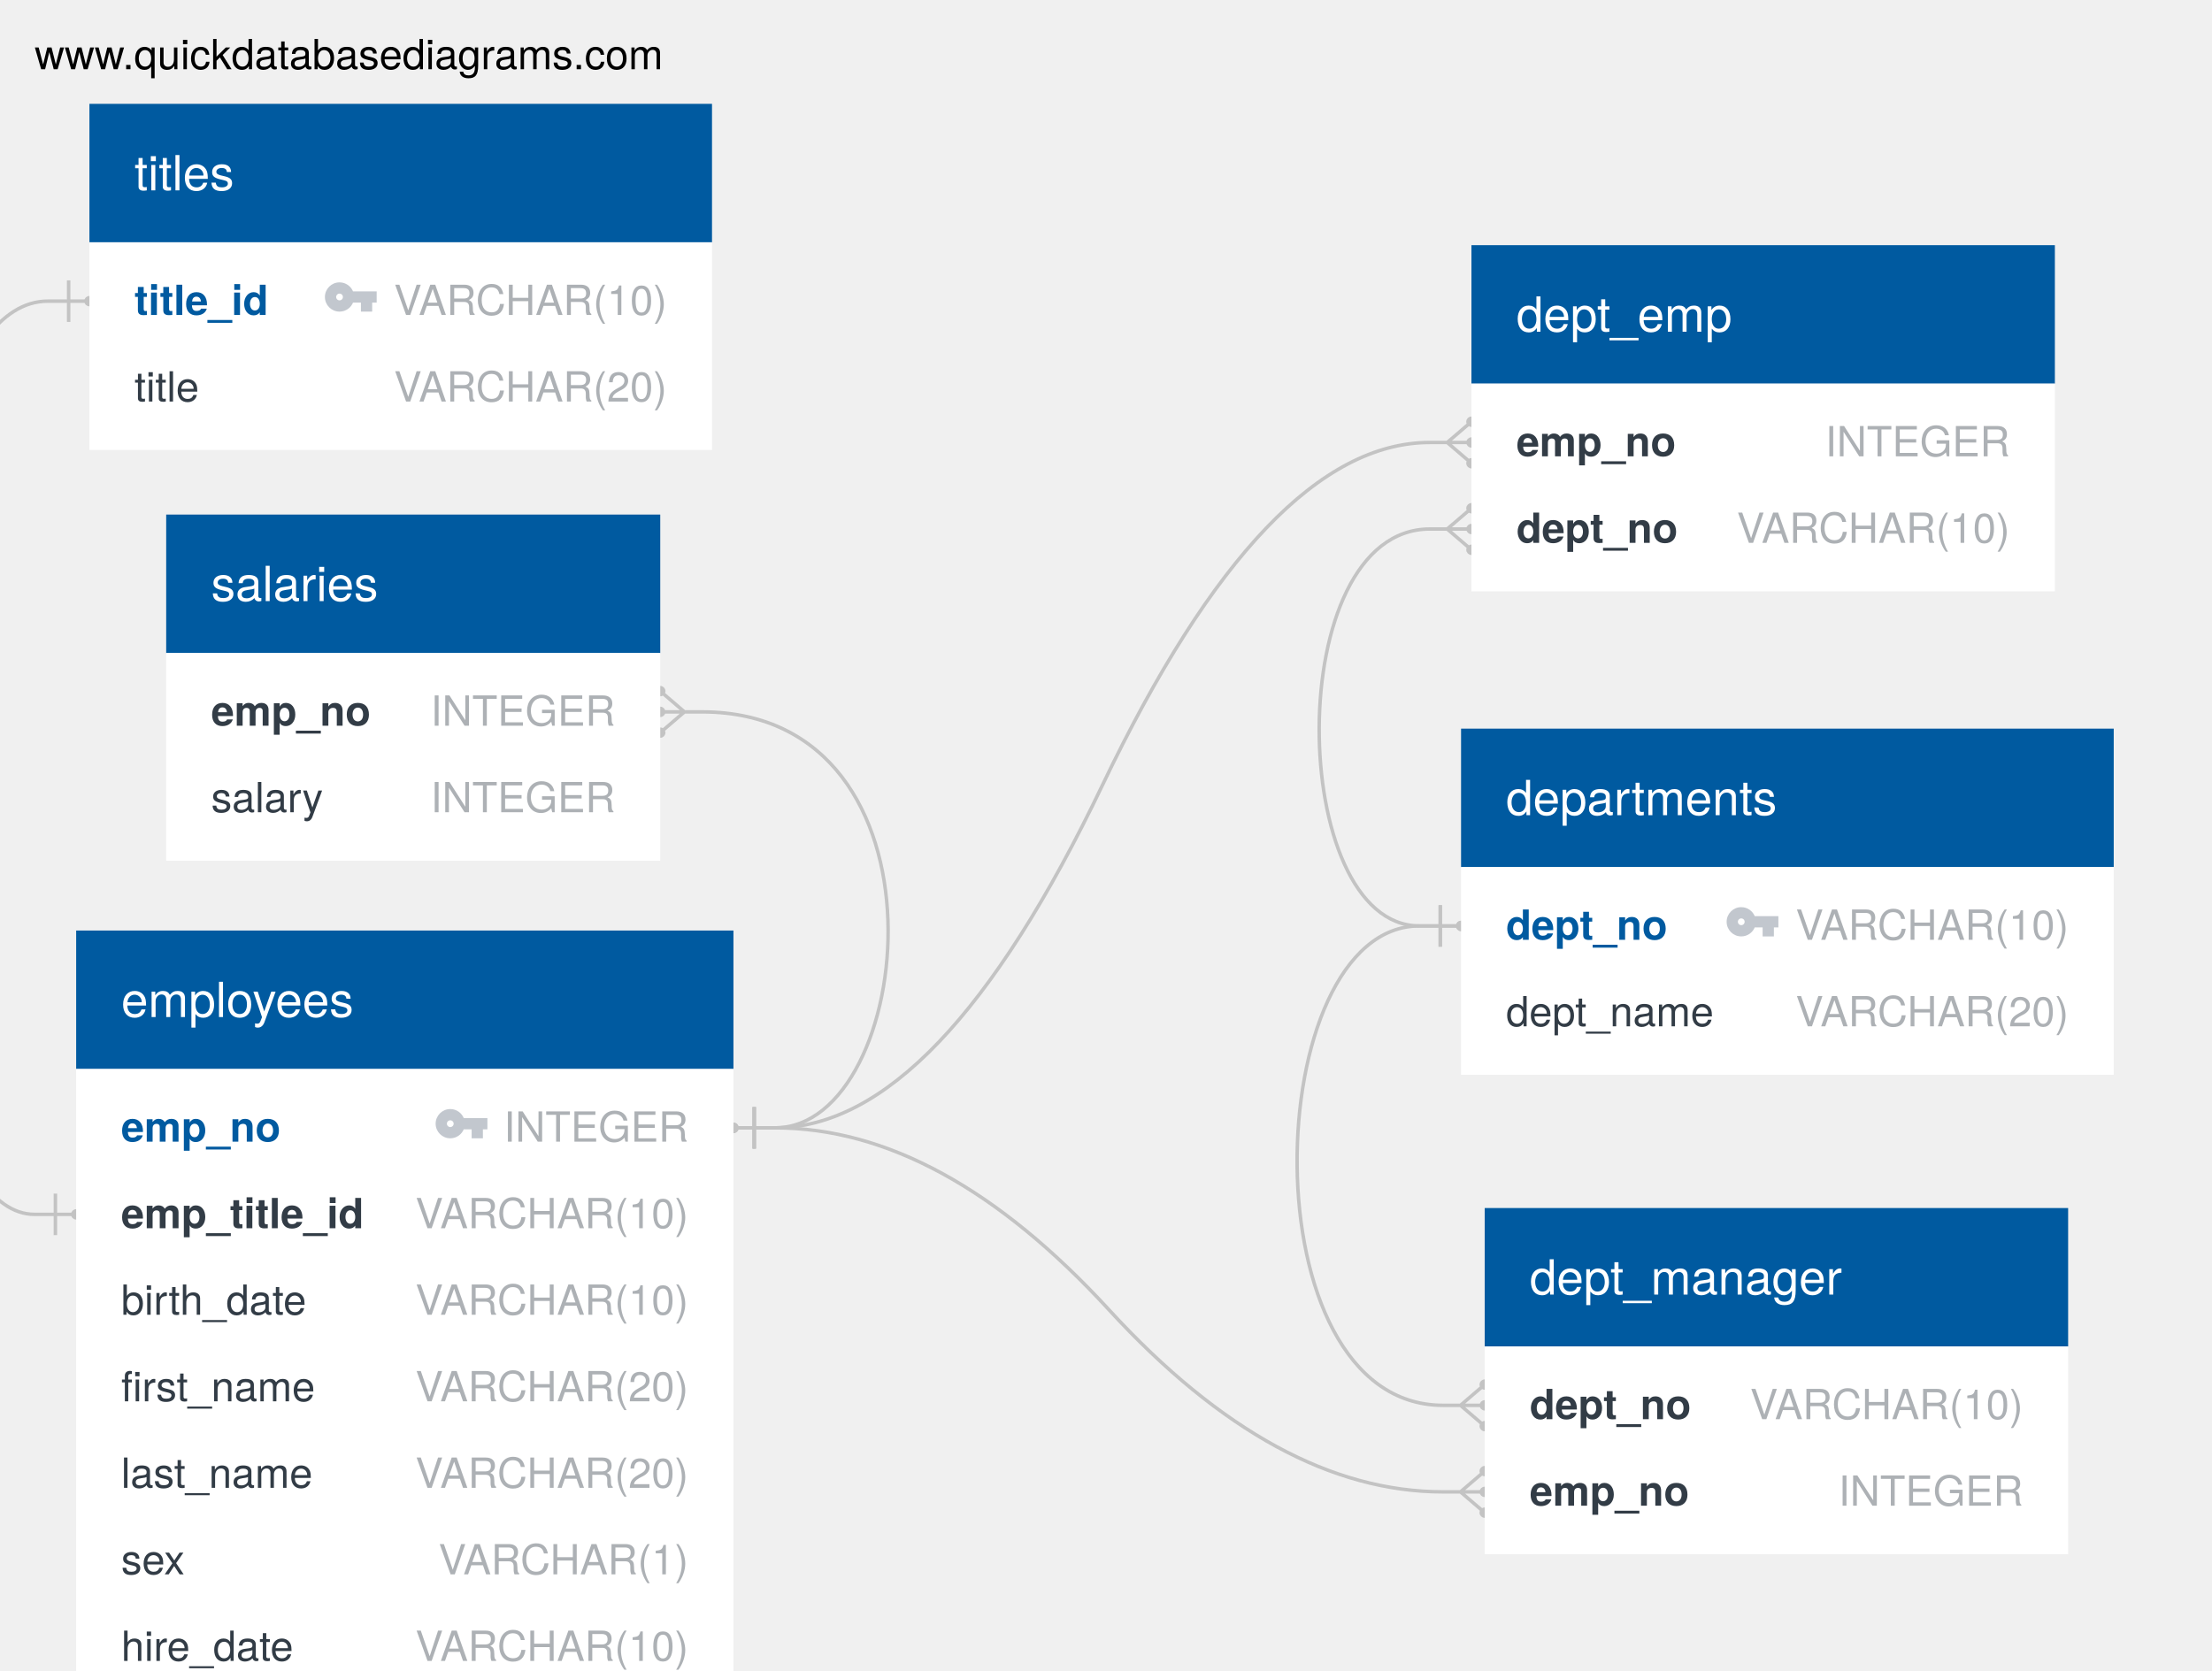
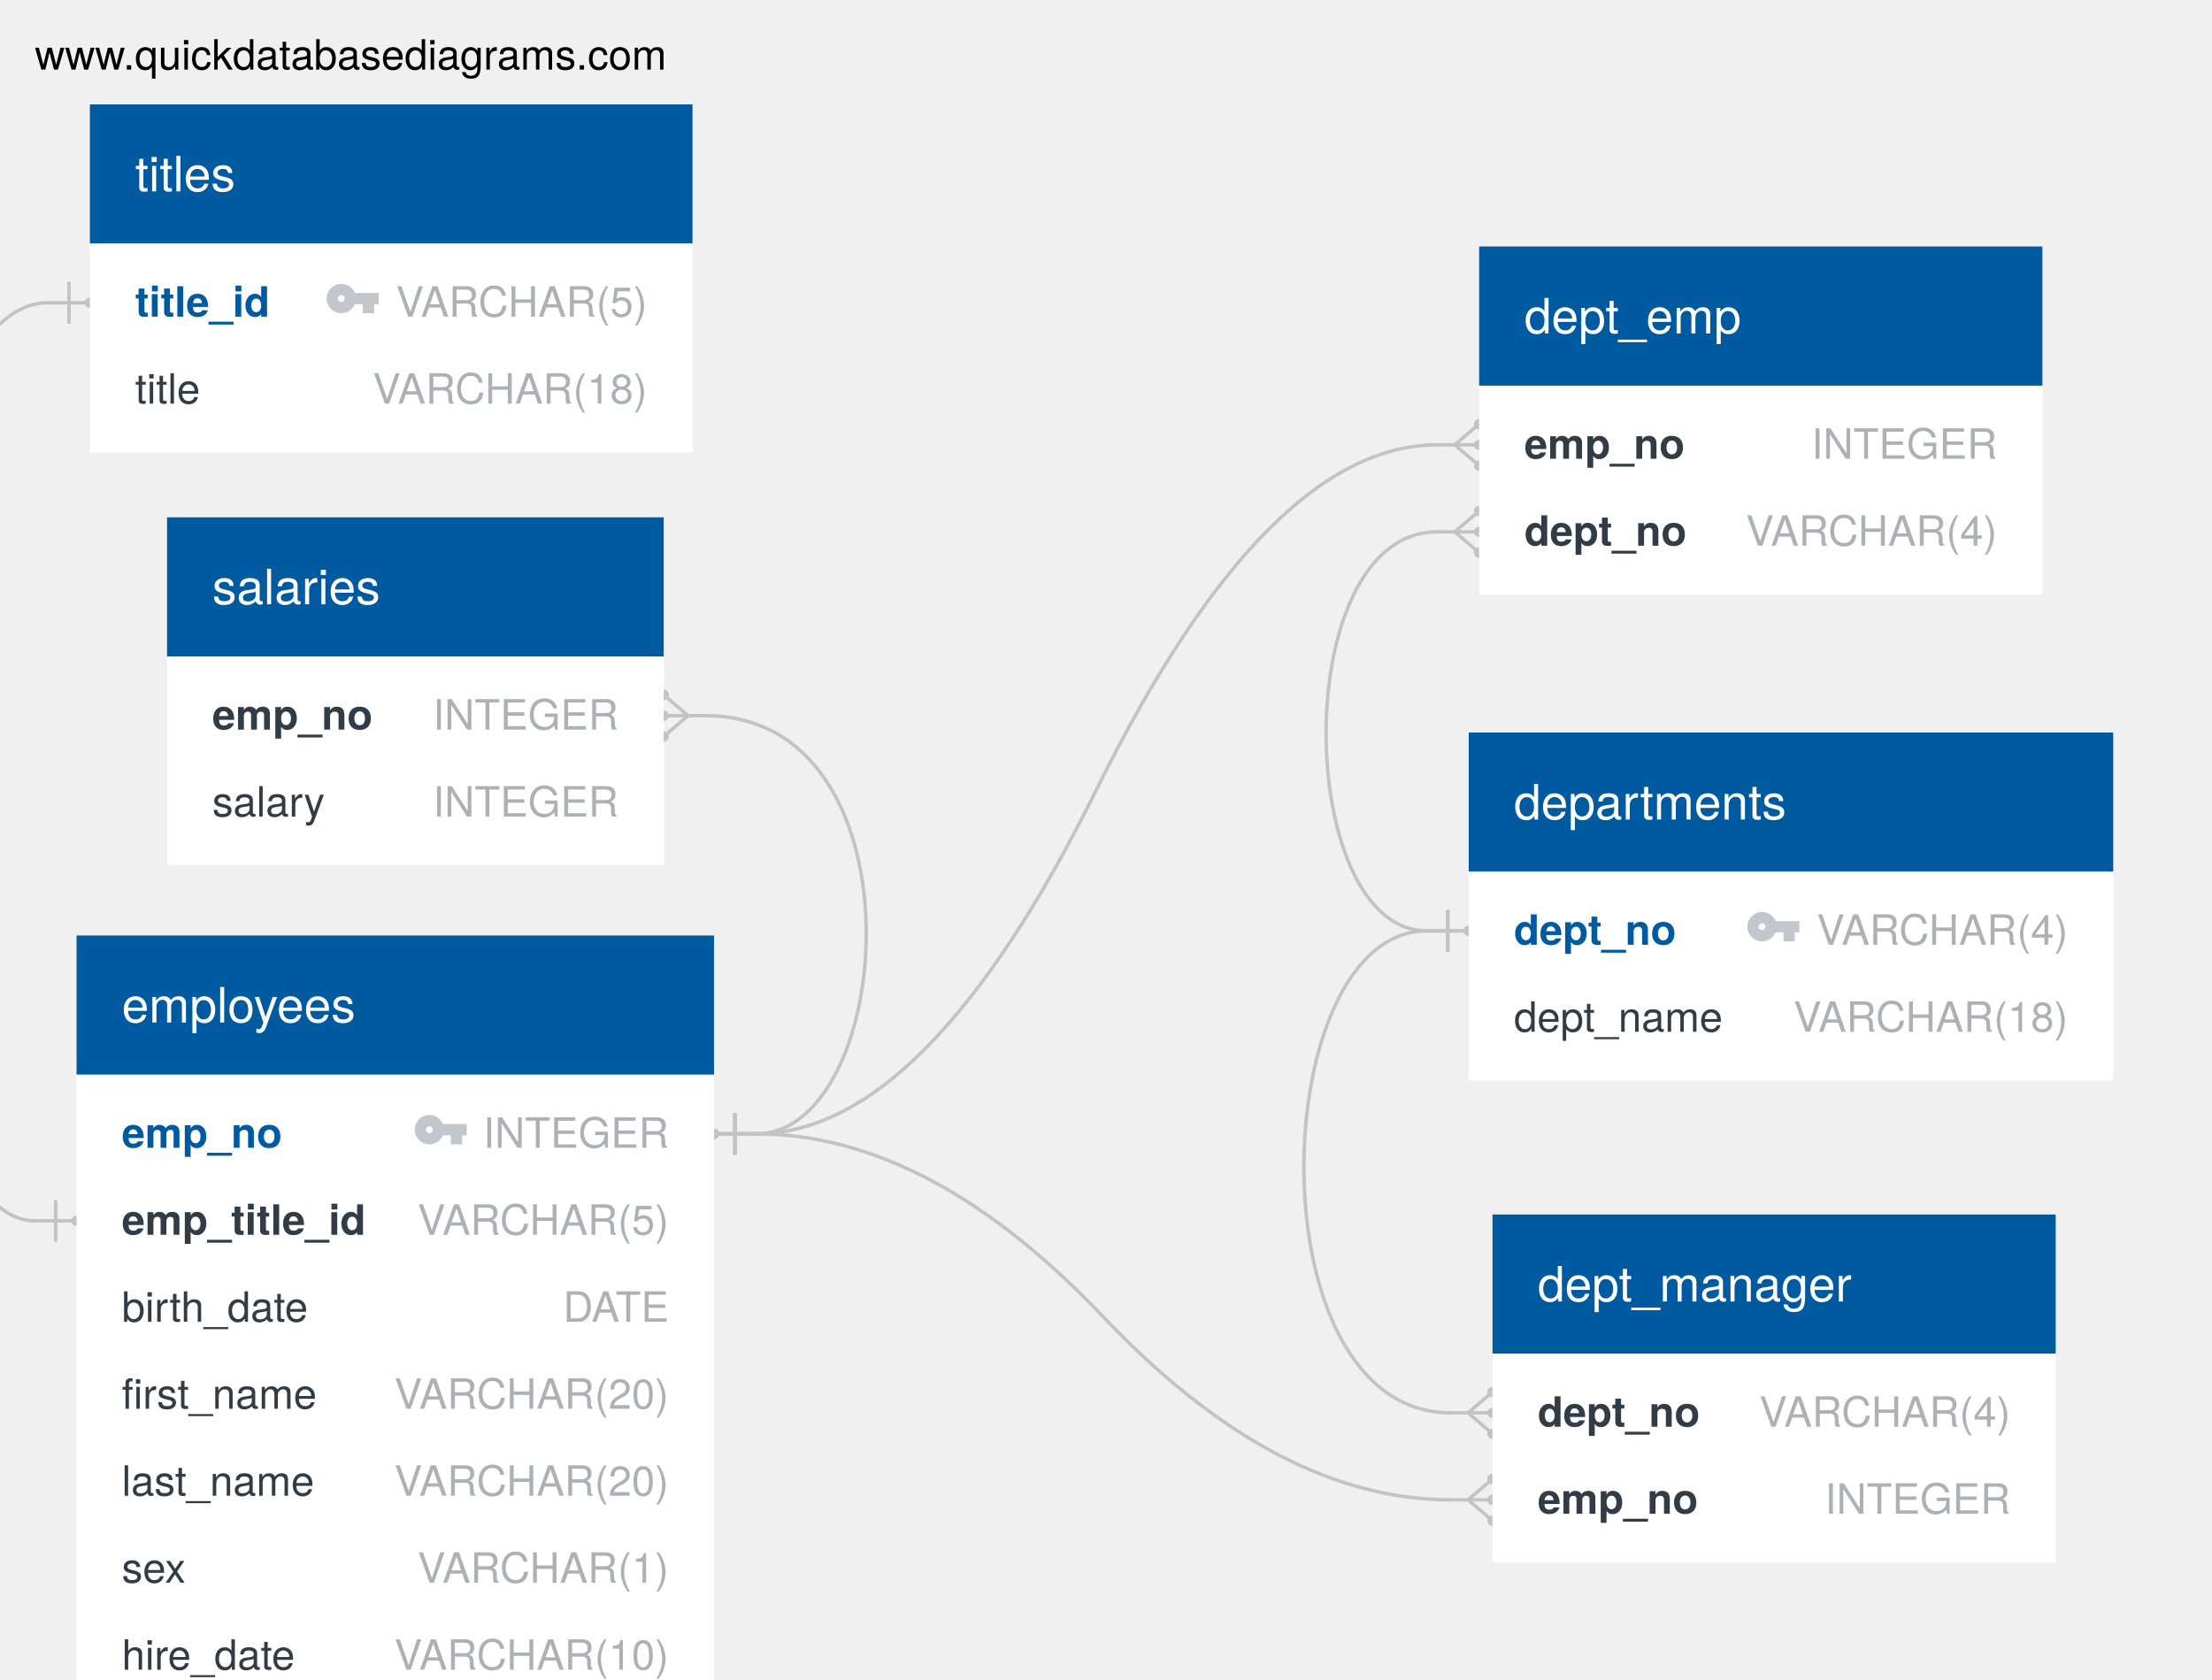
<svg xmlns="http://www.w3.org/2000/svg" class="diagram-root" style="background: #f5f6f6">
  <style>.diagram-root { font-family: "Helvetica Neue", sans-serif; font-size: 12px; } .t { overflow: visible; } .t-bg { y: 40; fill: #fff;   } .th { fill: #005aa0;   } .tht { fill: #fff; font-size: 14px;  } .tf { fill: #323c46; overflow: visible; } .tf.pk { fill: #005aa0; font-weight: bold; } .tf.fk { font-weight: bold; } .ty { fill: #adb1b5; font-weight: normal; text-anchor: end; } .r { fill: transparent; stroke: #c3c3c3; stroke-width: 1; } .l { stroke: 1; } .i { fill: #c2c7ce; stroke: #c2c7ce; } .i.ix { fill: #afb3b6; stroke: #000; } .fa { fill: transparent; overflow: visible; } .fa .bg.hover { fill: #f7f7f7; } .c { cy: 12; r: 4; stroke: #d2d2dc; fill: #d2d2dc; } .hr { fill: transparent; stroke: #323c46; stroke-opacity: 0.035; stroke-width: 13; } .dc { stroke: #fa5a3c; fill: #fa5a3c; } .x { stroke: white; stroke-width: 1; } .hl .th { fill: #1b9bff; } .hl .tht {  } .fhl .bg { fill: #e7f4ff; } .fhls .bg {  } .r.hl { stroke: #1b9bff; } .dim { opacity: 0.25; }</style>
  <g class="drawing-wrapper" transform="translate(66.5, 77.5) scale(1,1)">
    <g class="rs">
      <path d="M -44.5 273.33 m -1, 0 a 1,1 0 1,0 2,0 a 1,1 0 1,0 -2,0 M -44.5 273.33 m -0.5, 0 a 0.5,0.5 0 1,0 1,0 a 0.5,0.5 0 1,0 -1,0  M-44.5 273.33 L-44.5 273.33 -56.5 273.33 M-50.5 279.33 L-50.5 279.33 -50.5 267.33 M-56.5 273.33 C -106.5 273.33, -108.798 9.5, -52.67 9.5 M -40.67 9.5 m -1, 0 a 1,1 0 1,0 2,0 a 1,1 0 1,0 -2,0 M -40.67 9.5 m -0.5, 0 a 0.5,0.5 0 1,0 1,0 a 0.5,0.5 0 1,0 -1,0  M-40.67 9.5 L-40.67 9.5 -52.67 9.5 M-46.67 15.5 L-46.67 15.5 -46.67 3.5" id="h1537058300" class="r" />
      <path d="M 362.33 328.5 m -1, 0 a 1,1 0 1,0 2,0 a 1,1 0 1,0 -2,0 M 362.33 328.5 m -0.5, 0 a 0.5,0.5 0 1,0 1,0 a 0.5,0.5 0 1,0 -1,0  M362.33 328.5 L362.33 328.5 350.33 328.5 M 362.33 334.5 m -1, 0 a 1,1 0 1,0 2,0 a 1,1 0 1,0 -2,0 M 362.33 334.5 m -0.5, 0 a 0.5,0.5 0 1,0 1,0 a 0.5,0.5 0 1,0 -1,0  M362.33 334.5 L362.33 334.5 355.33 328.5 362.33 322.5 M 362.33 322.5 m -1, 0 a 1,1 0 1,0 2,0 a 1,1 0 1,0 -2,0 M 362.33 322.5 m -0.5, 0 a 0.5,0.5 0 1,0 1,0 a 0.5,0.5 0 1,0 -1,0  M350.33 328.5 C 293.179 328.5, 297.277 190, 343.5 190 M 355.5 190 m -1, 0 a 1,1 0 1,0 2,0 a 1,1 0 1,0 -2,0 M 355.5 190 m -0.5, 0 a 0.5,0.5 0 1,0 1,0 a 0.5,0.5 0 1,0 -1,0  M355.5 190 L355.5 190 343.5 190 M349.5 196 L349.5 196 349.5 184" id="h1397587031" class="r" />
-       <path d="M 362.33 353.5 m -1, 0 a 1,1 0 1,0 2,0 a 1,1 0 1,0 -2,0 M 362.33 353.5 m -0.5, 0 a 0.5,0.5 0 1,0 1,0 a 0.5,0.5 0 1,0 -1,0  M362.33 353.5 L362.33 353.5 350.33 353.5 M 362.33 359.5 m -1, 0 a 1,1 0 1,0 2,0 a 1,1 0 1,0 -2,0 M 362.33 359.5 m -0.5, 0 a 0.5,0.5 0 1,0 1,0 a 0.5,0.5 0 1,0 -1,0  M362.33 359.5 L362.33 359.5 355.33 353.5 362.33 347.5 M 362.33 347.5 m -1, 0 a 1,1 0 1,0 2,0 a 1,1 0 1,0 -2,0 M 362.33 347.5 m -0.5, 0 a 0.5,0.5 0 1,0 1,0 a 0.5,0.5 0 1,0 -1,0  M350.33 353.5 Q 302.08 353.5, 253.83 300.92 T 157.34 248.33 M 145.34 248.33 m -1, 0 a 1,1 0 1,0 2,0 a 1,1 0 1,0 -2,0 M 145.34 248.33 m -0.5, 0 a 0.5,0.5 0 1,0 1,0 a 0.5,0.5 0 1,0 -1,0  M145.34 248.33 L145.34 248.33 157.34 248.33 M151.34 254.33 L151.34 254.33 151.34 242.33" id="h2286254435" class="r" />
-       <path d="M 358.5 50.33 m -1, 0 a 1,1 0 1,0 2,0 a 1,1 0 1,0 -2,0 M 358.5 50.33 m -0.5, 0 a 0.5,0.5 0 1,0 1,0 a 0.5,0.5 0 1,0 -1,0  M358.5 50.33 L358.5 50.33 346.5 50.33 M 358.5 56.33 m -1, 0 a 1,1 0 1,0 2,0 a 1,1 0 1,0 -2,0 M 358.5 56.33 m -0.5, 0 a 0.5,0.5 0 1,0 1,0 a 0.5,0.5 0 1,0 -1,0  M358.5 56.33 L358.5 56.33 351.5 50.33 358.5 44.33 M 358.5 44.33 m -1, 0 a 1,1 0 1,0 2,0 a 1,1 0 1,0 -2,0 M 358.5 44.33 m -0.5, 0 a 0.5,0.5 0 1,0 1,0 a 0.5,0.5 0 1,0 -1,0  M346.5 50.33 Q 299.21 50.33, 251.92 149.33 T 157.34 248.33 M 145.34 248.33 m -1, 0 a 1,1 0 1,0 2,0 a 1,1 0 1,0 -2,0 M 145.34 248.33 m -0.5, 0 a 0.5,0.5 0 1,0 1,0 a 0.5,0.5 0 1,0 -1,0  M145.34 248.33 L145.34 248.33 157.34 248.33 M151.34 254.33 L151.34 254.33 151.34 242.33" id="h1139284389" class="r" />
+       <path d="M 362.33 353.5 m -1, 0 a 1,1 0 1,0 2,0 a 1,1 0 1,0 -2,0 M 362.33 353.5 m -0.5, 0 a 0.5,0.5 0 1,0 1,0 a 0.5,0.5 0 1,0 -1,0  M362.33 353.5 L362.33 353.5 350.33 353.5 M 362.33 359.5 m -1, 0 a 1,1 0 1,0 2,0 a 1,1 0 1,0 -2,0 M 362.33 359.5 m -0.5, 0 a 0.5,0.5 0 1,0 1,0 a 0.5,0.5 0 1,0 -1,0  M362.33 359.5 L362.33 359.5 355.33 353.5 362.33 347.5 M 362.33 347.5 m -1, 0 a 1,1 0 1,0 2,0 a 1,1 0 1,0 -2,0 M 362.33 347.5 m -0.5, 0 a 0.5,0.5 0 1,0 1,0 a 0.5,0.5 0 1,0 -1,0  M350.33 353.5 Q 300.41 353.5, 250.5 300.92 T 150.66 248.33 M 138.66 248.33 m -1, 0 a 1,1 0 1,0 2,0 a 1,1 0 1,0 -2,0 M 138.66 248.33 m -0.5, 0 a 0.5,0.5 0 1,0 1,0 a 0.5,0.5 0 1,0 -1,0  M138.66 248.33 L138.66 248.33 150.66 248.33 M144.66 254.33 L144.66 254.33 144.66 242.33" id="h2286254435" class="r" />
+       <path d="M 358.5 50.33 m -1, 0 a 1,1 0 1,0 2,0 a 1,1 0 1,0 -2,0 M 358.5 50.33 m -0.5, 0 a 0.5,0.5 0 1,0 1,0 a 0.5,0.5 0 1,0 -1,0  M358.5 50.33 L358.5 50.33 346.5 50.33 M 358.5 56.33 m -1, 0 a 1,1 0 1,0 2,0 a 1,1 0 1,0 -2,0 M 358.5 56.33 m -0.5, 0 a 0.5,0.5 0 1,0 1,0 a 0.5,0.5 0 1,0 -1,0  M358.5 56.33 L358.5 56.33 351.5 50.33 358.5 44.33 M 358.5 44.33 m -1, 0 a 1,1 0 1,0 2,0 a 1,1 0 1,0 -2,0 M 358.5 44.33 m -0.5, 0 a 0.5,0.5 0 1,0 1,0 a 0.5,0.5 0 1,0 -1,0  M346.5 50.33 Q 297.54 50.33, 248.58 149.33 T 150.66 248.33 M 138.66 248.33 m -1, 0 a 1,1 0 1,0 2,0 a 1,1 0 1,0 -2,0 M 138.66 248.33 m -0.5, 0 a 0.5,0.5 0 1,0 1,0 a 0.5,0.5 0 1,0 -1,0  M138.66 248.33 L138.66 248.33 150.66 248.33 M144.66 254.33 L144.66 254.33 144.66 242.33" id="h1139284389" class="r" />
      <path d="M 358.5 75.33 m -1, 0 a 1,1 0 1,0 2,0 a 1,1 0 1,0 -2,0 M 358.5 75.33 m -0.5, 0 a 0.5,0.5 0 1,0 1,0 a 0.5,0.5 0 1,0 -1,0  M358.5 75.33 L358.5 75.33 346.5 75.33 M 358.5 81.33 m -1, 0 a 1,1 0 1,0 2,0 a 1,1 0 1,0 -2,0 M 358.5 81.33 m -0.5, 0 a 0.5,0.5 0 1,0 1,0 a 0.5,0.5 0 1,0 -1,0  M358.5 81.33 L358.5 81.33 351.5 75.33 358.5 69.33 M 358.5 69.33 m -1, 0 a 1,1 0 1,0 2,0 a 1,1 0 1,0 -2,0 M 358.5 69.33 m -0.5, 0 a 0.5,0.5 0 1,0 1,0 a 0.5,0.5 0 1,0 -1,0  M346.5 75.33 C 303.464 75.33, 305.264 190, 343.5 190 M 355.5 190 m -1, 0 a 1,1 0 1,0 2,0 a 1,1 0 1,0 -2,0 M 355.5 190 m -0.5, 0 a 0.5,0.5 0 1,0 1,0 a 0.5,0.5 0 1,0 -1,0  M355.5 190 L355.5 190 343.5 190 M349.5 196 L349.5 196 349.5 184" id="h1607168654" class="r" />
-       <path d="M 124.2 128.16 m -1, 0 a 1,1 0 1,0 2,0 a 1,1 0 1,0 -2,0 M 124.2 128.16 m -0.5, 0 a 0.5,0.5 0 1,0 1,0 a 0.5,0.5 0 1,0 -1,0  M124.2 128.16 L124.2 128.16 136.2 128.16 M 124.2 134.16 m -1, 0 a 1,1 0 1,0 2,0 a 1,1 0 1,0 -2,0 M 124.2 134.16 m -0.5, 0 a 0.5,0.5 0 1,0 1,0 a 0.5,0.5 0 1,0 -1,0  M124.2 134.16 L124.2 134.16 131.2 128.16 124.2 122.16 M 124.2 122.16 m -1, 0 a 1,1 0 1,0 2,0 a 1,1 0 1,0 -2,0 M 124.2 122.16 m -0.5, 0 a 0.5,0.5 0 1,0 1,0 a 0.5,0.5 0 1,0 -1,0  M136.2 128.16 C 210.696 128.16, 198.012 248.33, 157.34 248.33 M 145.34 248.33 m -1, 0 a 1,1 0 1,0 2,0 a 1,1 0 1,0 -2,0 M 145.34 248.33 m -0.5, 0 a 0.5,0.5 0 1,0 1,0 a 0.5,0.5 0 1,0 -1,0  M145.34 248.33 L145.34 248.33 157.34 248.33 M151.34 254.33 L151.34 254.33 151.34 242.33" id="h3177548053" class="r" />
+       <path d="M 124.2 128.16 m -1, 0 a 1,1 0 1,0 2,0 a 1,1 0 1,0 -2,0 M 124.2 128.16 m -0.5, 0 a 0.5,0.5 0 1,0 1,0 a 0.5,0.5 0 1,0 -1,0  M124.2 128.16 L124.2 128.16 136.2 128.16 M 124.2 134.16 m -1, 0 a 1,1 0 1,0 2,0 a 1,1 0 1,0 -2,0 M 124.2 134.16 m -0.5, 0 a 0.5,0.5 0 1,0 1,0 a 0.5,0.5 0 1,0 -1,0  M124.2 134.16 L124.2 134.16 131.2 128.16 124.2 122.16 M 124.2 122.16 m -1, 0 a 1,1 0 1,0 2,0 a 1,1 0 1,0 -2,0 M 124.2 122.16 m -0.5, 0 a 0.5,0.5 0 1,0 1,0 a 0.5,0.5 0 1,0 -1,0  M136.2 128.16 C 199.682 128.16, 191.006 248.33, 150.66 248.33 M 138.66 248.33 m -1, 0 a 1,1 0 1,0 2,0 a 1,1 0 1,0 -2,0 M 138.66 248.33 m -0.5, 0 a 0.5,0.5 0 1,0 1,0 a 0.5,0.5 0 1,0 -1,0  M138.66 248.33 L138.66 248.33 150.66 248.33 M144.66 254.33 L144.66 254.33 144.66 242.33" id="h3177548053" class="r" />
    </g>
    <g class="hrs" />
    <g class="ts">
-       <svg width="189.84" height="225" x="-44.5" y="191.33" id="h1639608377" class="t">
-         <rect height="40" width="189.84" class="th" />
+       <svg width="183.16" height="225" x="-44.5" y="191.33" id="h1639608377" class="t">
+         <rect height="40" width="183.16" class="th" />
        <text x="13" y="25" class="tht">employees</text>
-         <rect height="185" width="189.84" class="t-bg" />
-         <text x="13" y="61" class="tf pk">emp_no<tspan x="176.84" class="ty">INTEGER</tspan>
+         <rect height="185" width="183.16" class="t-bg" />
+         <text x="13" y="61" class="tf pk">emp_no<tspan x="170.16" class="ty">INTEGER</tspan>
        </text>
-         <path d="M7,14A2,2 0 0,1 5,12A2,2 0 0,1 7,10A2,2 0 0,1 9,12A2,2 0 0,1 7,14M12.65,10C11.83,7.67 9.61,6 7, 6A6, 6 0 0, 0 1, 12A6, 6 0 0, 0 7, 18C9.61, 18 11.83, 16.33 12.65, 14H17V18H21V14H23V10H12.65Z" class="i pk" transform="translate(103.5021, 48) scale(0.65)" />
-         <text x="13" y="86" class="tf fk">emp_title_id<tspan x="176.84" class="ty">VARCHAR(10)</tspan>
+         <path d="M7,14A2,2 0 0,1 5,12A2,2 0 0,1 7,10A2,2 0 0,1 9,12A2,2 0 0,1 7,14M12.65,10C11.83,7.67 9.61,6 7, 6A6, 6 0 0, 0 1, 12A6, 6 0 0, 0 7, 18C9.61, 18 11.83, 16.33 12.65, 14H17V18H21V14H23V10H12.65Z" class="i pk" transform="translate(96.82211, 48) scale(0.65)" />
+         <text x="13" y="86" class="tf fk">emp_title_id<tspan x="170.16" class="ty">VARCHAR(5)</tspan>
        </text>
-         <text x="13" y="111" class="tf">birth_date<tspan x="176.84" class="ty">VARCHAR(10)</tspan>
+         <text x="13" y="111" class="tf">birth_date<tspan x="170.16" class="ty">DATE</tspan>
        </text>
-         <text x="13" y="136" class="tf">first_name<tspan x="176.84" class="ty">VARCHAR(20)</tspan>
+         <text x="13" y="136" class="tf">first_name<tspan x="170.16" class="ty">VARCHAR(20)</tspan>
        </text>
-         <text x="13" y="161" class="tf">last_name<tspan x="176.84" class="ty">VARCHAR(20)</tspan>
+         <text x="13" y="161" class="tf">last_name<tspan x="170.16" class="ty">VARCHAR(20)</tspan>
        </text>
-         <text x="13" y="186" class="tf">sex<tspan x="176.84" class="ty">VARCHAR(1)</tspan>
+         <text x="13" y="186" class="tf">sex<tspan x="170.16" class="ty">VARCHAR(1)</tspan>
        </text>
-         <text x="13" y="211" class="tf">hire_date<tspan x="176.84" class="ty">VARCHAR(10)</tspan>
+         <text x="13" y="211" class="tf">hire_date<tspan x="170.16" class="ty">VARCHAR(10)</tspan>
        </text>
      </svg>
-       <svg width="179.82" height="100" x="-40.67" y="-47.5" id="h311790747" class="t">
-         <rect height="40" width="179.82" class="th" />
+       <svg width="173.14" height="100" x="-40.67" y="-47.5" id="h311790747" class="t">
+         <rect height="40" width="173.14" class="th" />
        <text x="13" y="25" class="tht">titles</text>
-         <rect height="60" width="179.82" class="t-bg" />
-         <text x="13" y="61" class="tf pk">title_id<tspan x="166.82" class="ty">VARCHAR(10)</tspan>
+         <rect height="60" width="173.14" class="t-bg" />
+         <text x="13" y="61" class="tf pk">title_id<tspan x="160.14" class="ty">VARCHAR(5)</tspan>
        </text>
-         <path d="M7,14A2,2 0 0,1 5,12A2,2 0 0,1 7,10A2,2 0 0,1 9,12A2,2 0 0,1 7,14M12.65,10C11.83,7.67 9.61,6 7, 6A6, 6 0 0, 0 1, 12A6, 6 0 0, 0 7, 18C9.61, 18 11.83, 16.33 12.65, 14H17V18H21V14H23V10H12.65Z" class="i pk" transform="translate(67.68914, 48) scale(0.65)" />
-         <text x="13" y="86" class="tf">title<tspan x="166.82" class="ty">VARCHAR(20)</tspan>
+         <path d="M7,14A2,2 0 0,1 5,12A2,2 0 0,1 7,10A2,2 0 0,1 9,12A2,2 0 0,1 7,14M12.65,10C11.83,7.67 9.61,6 7, 6A6, 6 0 0, 0 1, 12A6, 6 0 0, 0 7, 18C9.61, 18 11.83, 16.33 12.65, 14H17V18H21V14H23V10H12.65Z" class="i pk" transform="translate(67.68297, 48) scale(0.65)" />
+         <text x="13" y="86" class="tf">title<tspan x="160.14" class="ty">VARCHAR(18)</tspan>
        </text>
      </svg>
-       <svg width="188.51" height="100" x="355.5" y="133" id="h475896179" class="t">
-         <rect height="40" width="188.51" class="th" />
+       <svg width="185.18" height="100" x="355.5" y="133" id="h475896179" class="t">
+         <rect height="40" width="185.18" class="th" />
        <text x="13" y="25" class="tht">departments</text>
-         <rect height="60" width="188.51" class="t-bg" />
-         <text x="13" y="61" class="tf pk">dept_no<tspan x="175.51" class="ty">VARCHAR(10)</tspan>
+         <rect height="60" width="185.18" class="t-bg" />
+         <text x="13" y="61" class="tf pk">dept_no<tspan x="172.18" class="ty">VARCHAR(4)</tspan>
        </text>
-         <path d="M7,14A2,2 0 0,1 5,12A2,2 0 0,1 7,10A2,2 0 0,1 9,12A2,2 0 0,1 7,14M12.65,10C11.83,7.67 9.61,6 7, 6A6, 6 0 0, 0 1, 12A6, 6 0 0, 0 7, 18C9.61, 18 11.83, 16.33 12.65, 14H17V18H21V14H23V10H12.65Z" class="i pk" transform="translate(76.37914, 48) scale(0.65)" />
-         <text x="13" y="86" class="tf">dept_name<tspan x="175.51" class="ty">VARCHAR(20)</tspan>
+         <path d="M7,14A2,2 0 0,1 5,12A2,2 0 0,1 7,10A2,2 0 0,1 9,12A2,2 0 0,1 7,14M12.65,10C11.83,7.67 9.61,6 7, 6A6, 6 0 0, 0 1, 12A6, 6 0 0, 0 7, 18C9.61, 18 11.83, 16.33 12.65, 14H17V18H21V14H23V10H12.65Z" class="i pk" transform="translate(79.72297, 48) scale(0.65)" />
+         <text x="13" y="86" class="tf">dept_name<tspan x="172.18" class="ty">VARCHAR(18)</tspan>
        </text>
      </svg>
-       <svg width="168.51" height="100" x="362.33" y="271.5" id="h1676682957" class="t">
-         <rect height="40" width="168.51" class="th" />
+       <svg width="161.83" height="100" x="362.33" y="271.5" id="h1676682957" class="t">
+         <rect height="40" width="161.83" class="th" />
        <text x="13" y="25" class="tht">dept_manager</text>
-         <rect height="60" width="168.51" class="t-bg" />
-         <text x="13" y="61" class="tf fk">dept_no<tspan x="155.51" class="ty">VARCHAR(10)</tspan>
+         <rect height="60" width="161.83" class="t-bg" />
+         <text x="13" y="61" class="tf fk">dept_no<tspan x="148.83" class="ty">VARCHAR(4)</tspan>
        </text>
-         <text x="13" y="86" class="tf fk">emp_no<tspan x="155.51" class="ty">INTEGER</tspan>
+         <text x="13" y="86" class="tf fk">emp_no<tspan x="148.83" class="ty">INTEGER</tspan>
        </text>
      </svg>
-       <svg width="168.51" height="100" x="358.5" y="-6.67" id="h1090417462" class="t">
-         <rect height="40" width="168.51" class="th" />
+       <svg width="161.83" height="100" x="358.5" y="-6.67" id="h1090417462" class="t">
+         <rect height="40" width="161.83" class="th" />
        <text x="13" y="25" class="tht">dept_emp</text>
-         <rect height="60" width="168.51" class="t-bg" />
-         <text x="13" y="61" class="tf fk">emp_no<tspan x="155.51" class="ty">INTEGER</tspan>
+         <rect height="60" width="161.83" class="t-bg" />
+         <text x="13" y="61" class="tf fk">emp_no<tspan x="148.83" class="ty">INTEGER</tspan>
        </text>
-         <text x="13" y="86" class="tf fk">dept_no<tspan x="155.51" class="ty">VARCHAR(10)</tspan>
+         <text x="13" y="86" class="tf fk">dept_no<tspan x="148.83" class="ty">VARCHAR(4)</tspan>
        </text>
      </svg>
      <svg width="142.7" height="100" x="-18.5" y="71.16" id="h2472833127" class="t">
        <rect height="40" width="142.7" class="th" />
        <text x="13" y="25" class="tht">salaries</text>
        <rect height="60" width="142.7" class="t-bg" />
        <text x="13" y="61" class="tf fk">emp_no<tspan x="129.7" class="ty">INTEGER</tspan>
        </text>
        <text x="13" y="86" class="tf">salary<tspan x="129.7" class="ty">INTEGER</tspan>
        </text>
      </svg>
    </g>
  </g>
  <text class="qdbd-link" x="10" y="20">www.quickdatabasediagrams.com</text>
</svg>
